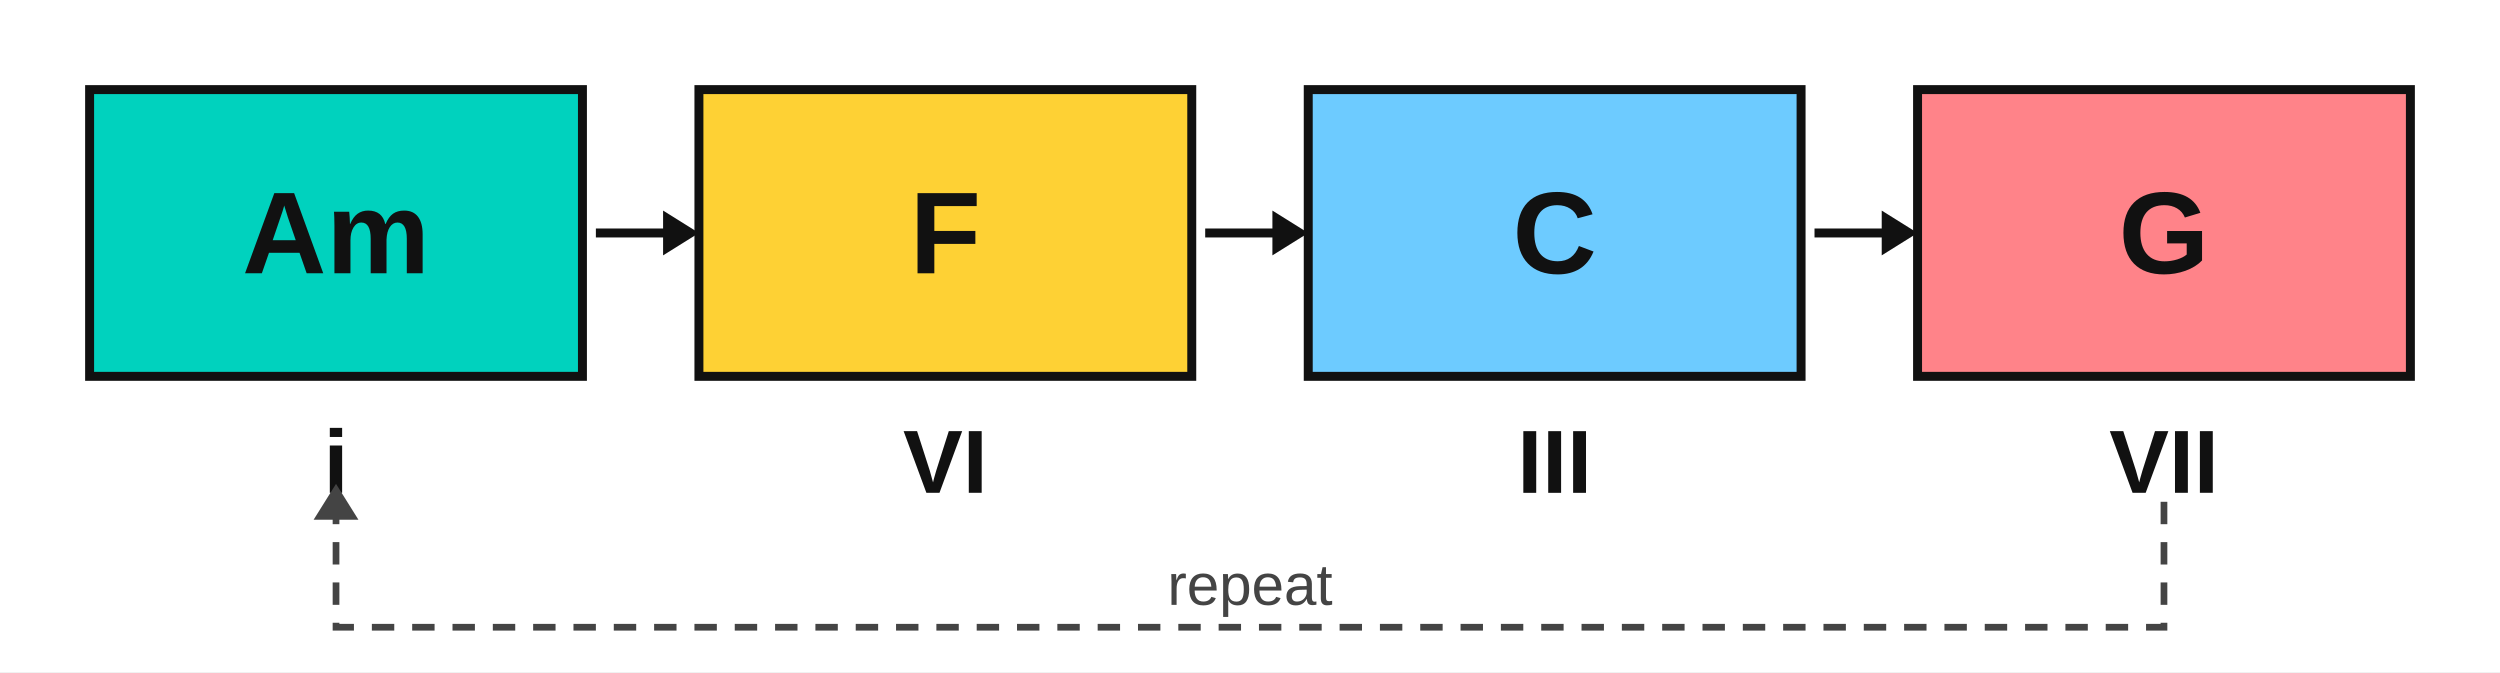
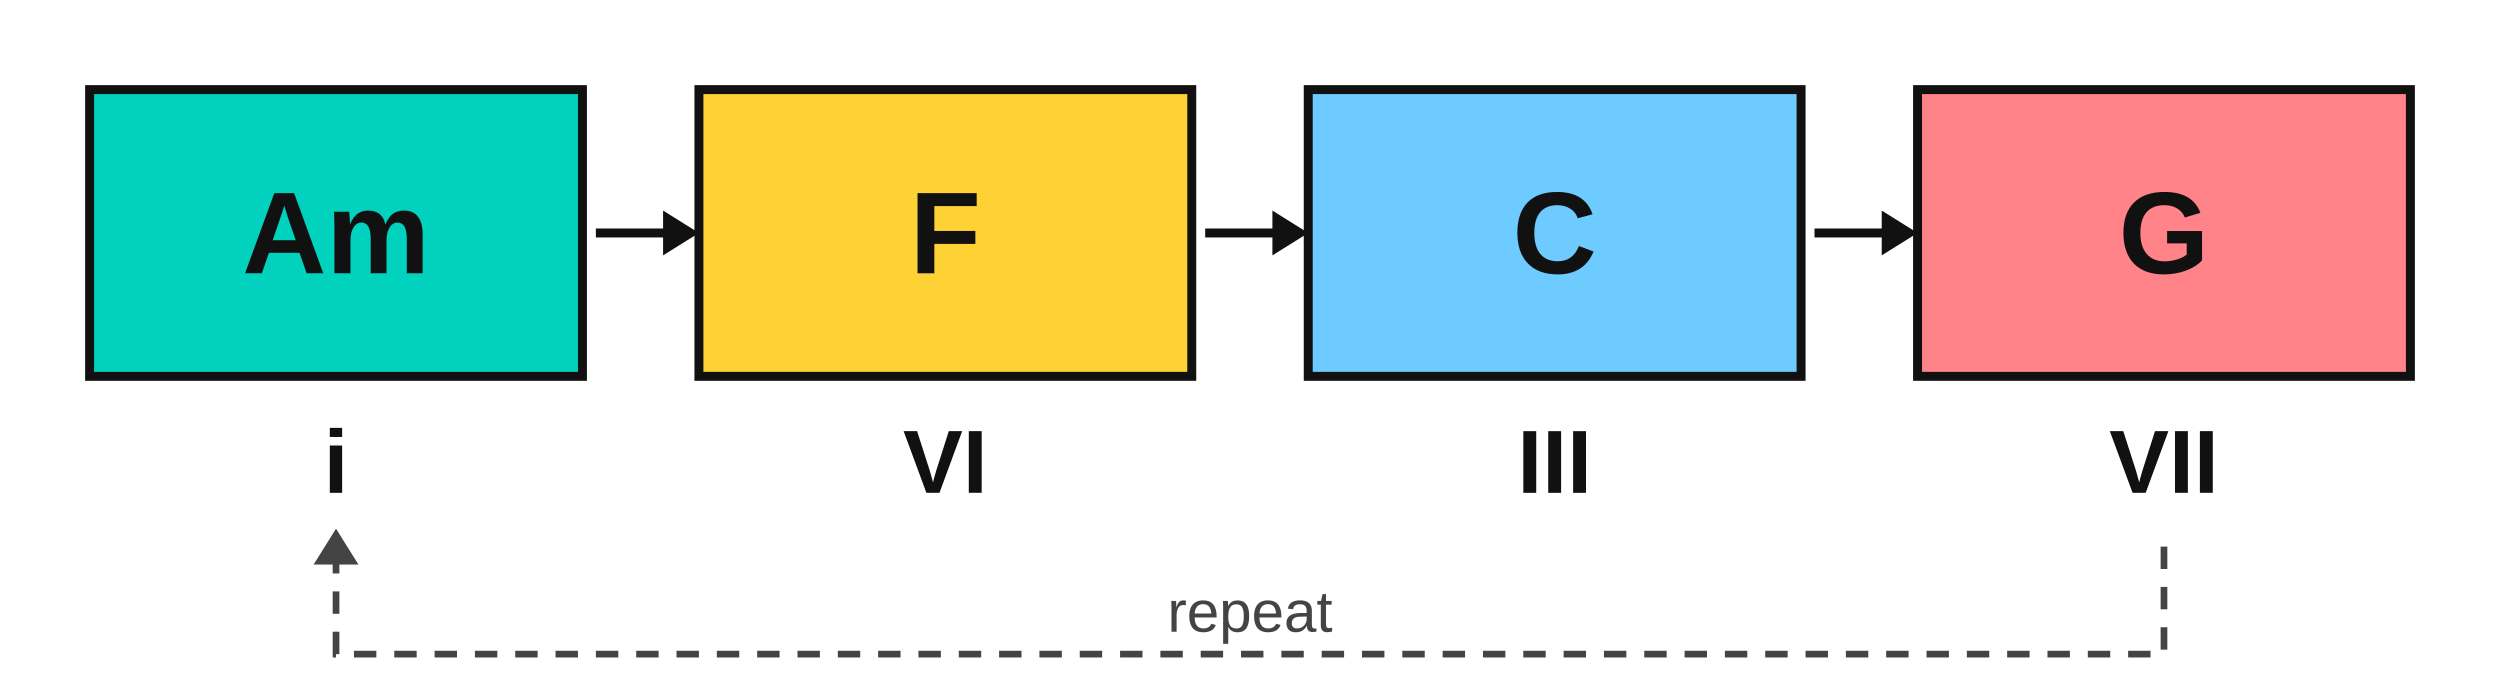
- <svg xmlns="http://www.w3.org/2000/svg" viewBox="0 0 558 150" width="558" height="150" role="img" aria-label="The four-chord Aeolian loop in A minor: Am, F, C, G, which are i, VI, III and VII" font-family="Jost, Segoe UI, Arial, sans-serif">
-   <rect width="558" height="150" fill="#fff" />
+ <svg xmlns="http://www.w3.org/2000/svg" viewBox="0 0 558 156" width="558" height="156" role="img" aria-label="The four-chord Aeolian loop in A minor: Am, F, C, G, which are i, VI, III and VII" font-family="Jost, Segoe UI, Arial, sans-serif">
+   <rect width="558" height="156" fill="#fff" />
  <rect x="20" y="20" width="110" height="64" fill="#00d2be" stroke="#111" stroke-width="2" />
  <text x="75" y="61" font-size="26" fill="#111" text-anchor="middle" font-weight="bold">Am</text>
  <text x="75" y="110" font-size="20" fill="#111" text-anchor="middle" font-weight="bold">i</text>
  <line x1="133" y1="52.0" x2="150" y2="52.0" stroke="#111" stroke-width="2" />
  <polygon points="156,52.0 148,47.0 148,57.0" fill="#111" />
  <rect x="156" y="20" width="110" height="64" fill="#fed134" stroke="#111" stroke-width="2" />
  <text x="211" y="61" font-size="26" fill="#111" text-anchor="middle" font-weight="bold">F</text>
  <text x="211" y="110" font-size="20" fill="#111" text-anchor="middle" font-weight="bold">VI</text>
  <line x1="269" y1="52.0" x2="286" y2="52.0" stroke="#111" stroke-width="2" />
  <polygon points="292,52.0 284,47.0 284,57.0" fill="#111" />
  <rect x="292" y="20" width="110" height="64" fill="#6dcbff" stroke="#111" stroke-width="2" />
  <text x="347" y="61" font-size="26" fill="#111" text-anchor="middle" font-weight="bold">C</text>
  <text x="347" y="110" font-size="20" fill="#111" text-anchor="middle" font-weight="bold">III</text>
  <line x1="405" y1="52.0" x2="422" y2="52.0" stroke="#111" stroke-width="2" />
  <polygon points="428,52.0 420,47.0 420,57.0" fill="#111" />
  <rect x="428" y="20" width="110" height="64" fill="#ff8389" stroke="#111" stroke-width="2" />
  <text x="483" y="61" font-size="26" fill="#111" text-anchor="middle" font-weight="bold">G</text>
  <text x="483" y="110" font-size="20" fill="#111" text-anchor="middle" font-weight="bold">VII</text>
-   <polyline points="483.0,112 483.0,140 75.0,140 75.0,114" fill="none" stroke="#444" stroke-width="1.5" stroke-dasharray="5 4" />
-   <polygon points="75.0,108 70.0,116 80.0,116" fill="#444" />
-   <text x="279" y="135" font-size="13" fill="#444" text-anchor="middle" font-weight="normal">repeat</text>
+   <polyline points="483.0,122 483.0,146 75.0,146 75.0,124" fill="none" stroke="#444" stroke-width="1.5" stroke-dasharray="5 4" />
+   <polygon points="75.0,118 70.0,126 80.0,126" fill="#444" />
+   <text x="279" y="141" font-size="13" fill="#444" text-anchor="middle" font-weight="normal">repeat</text>
</svg>
